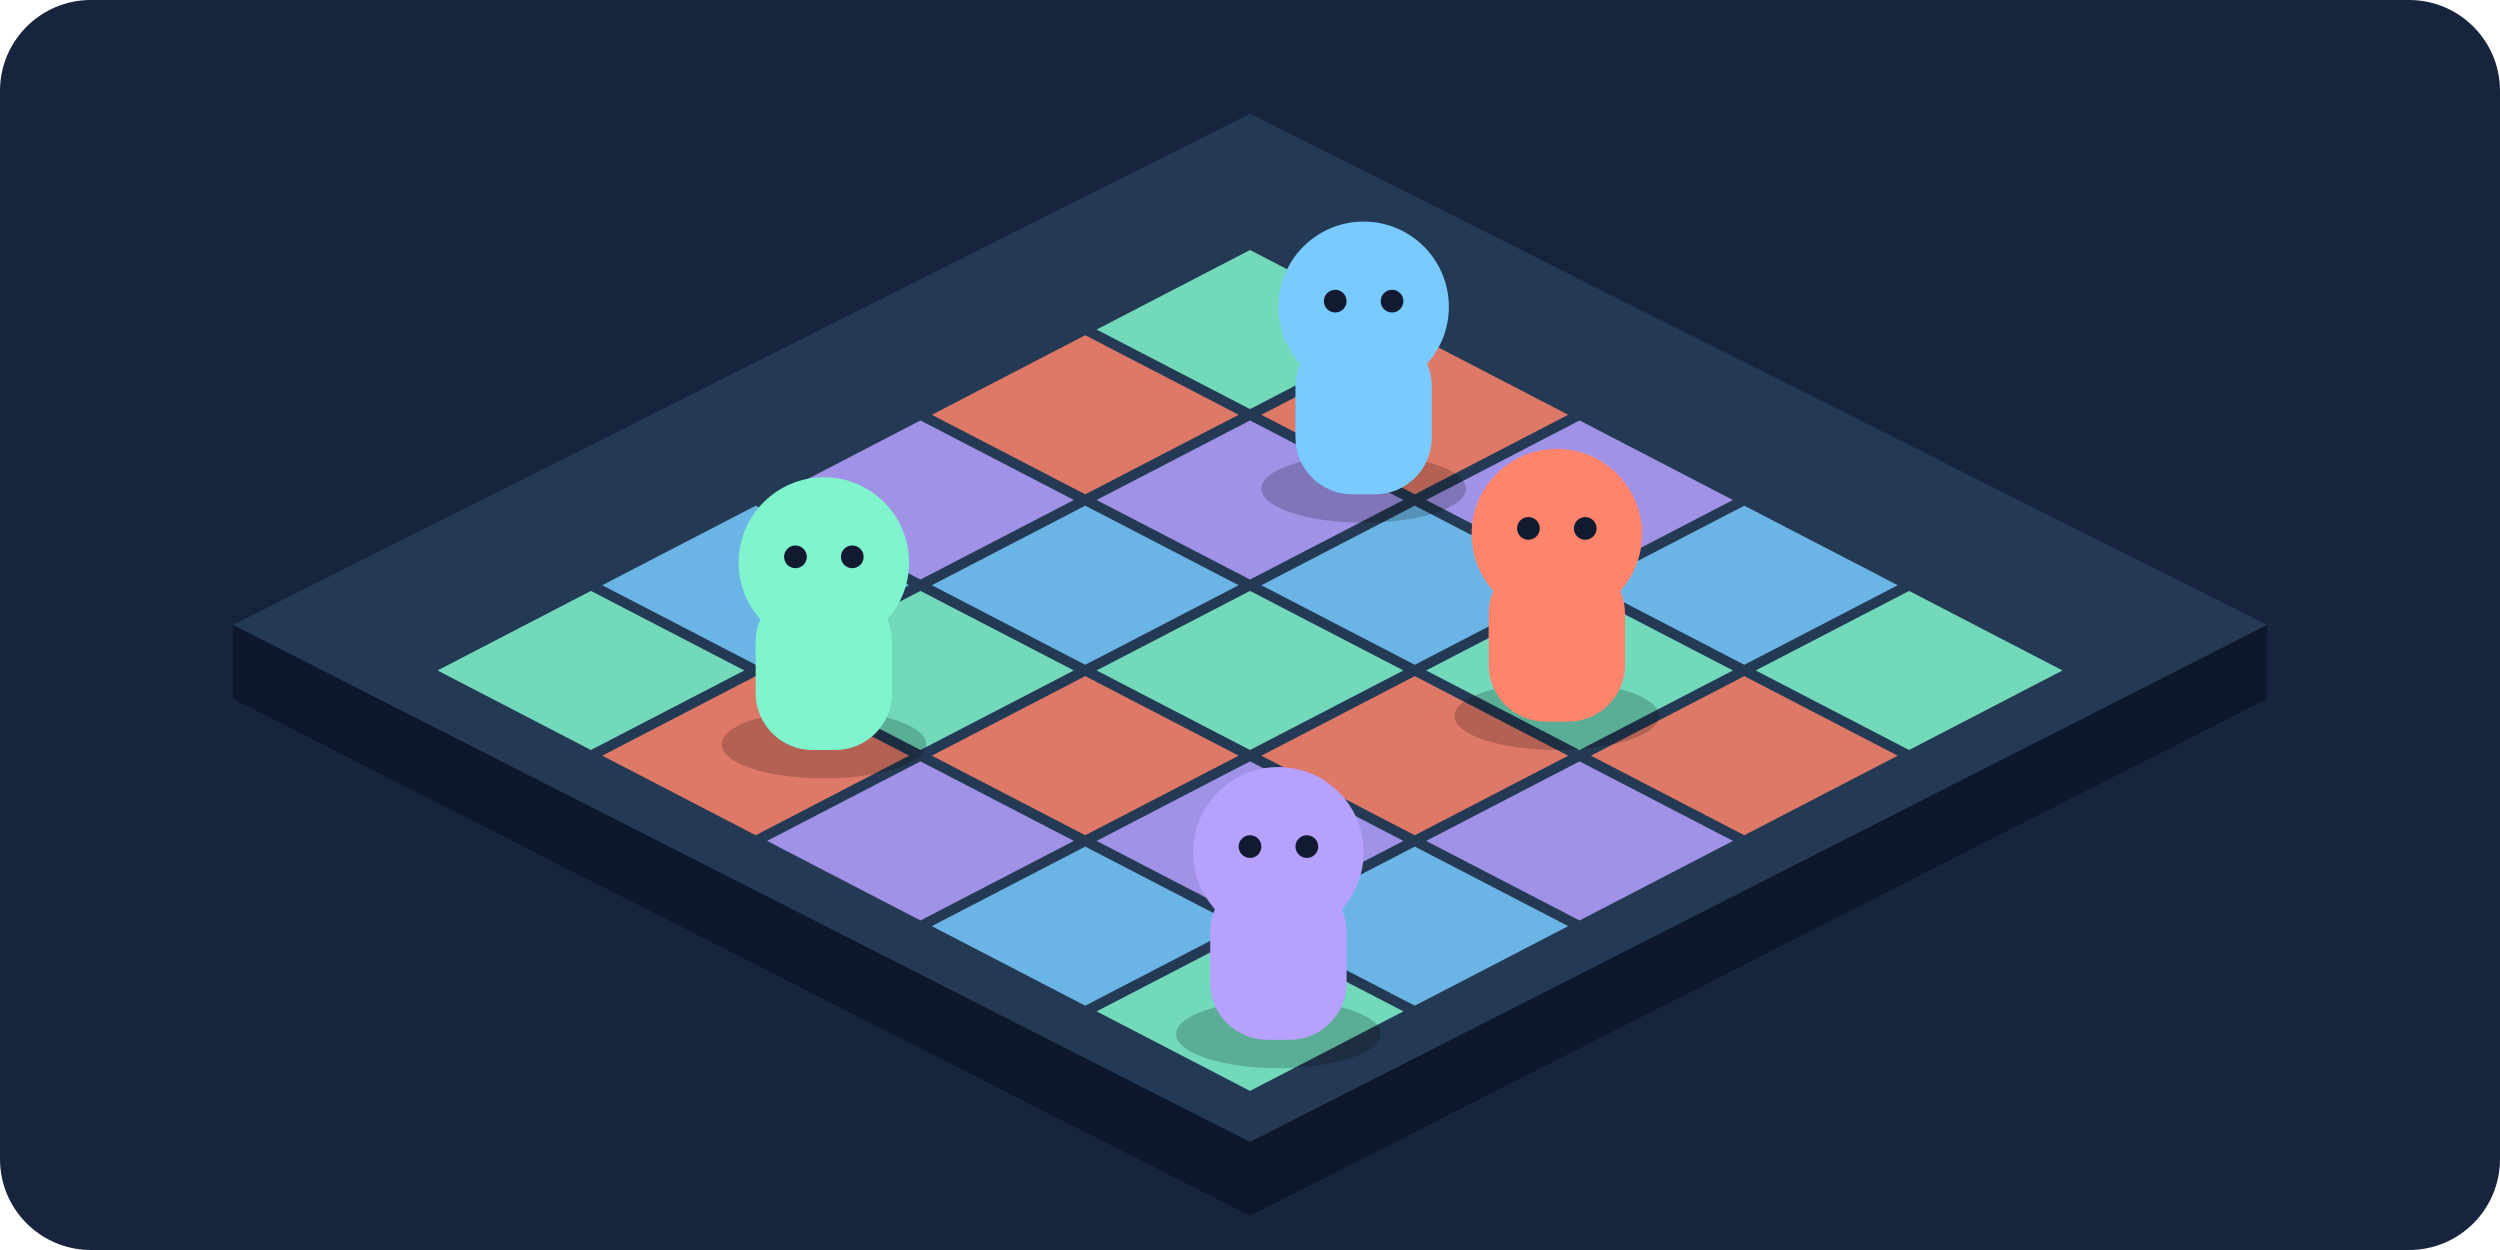
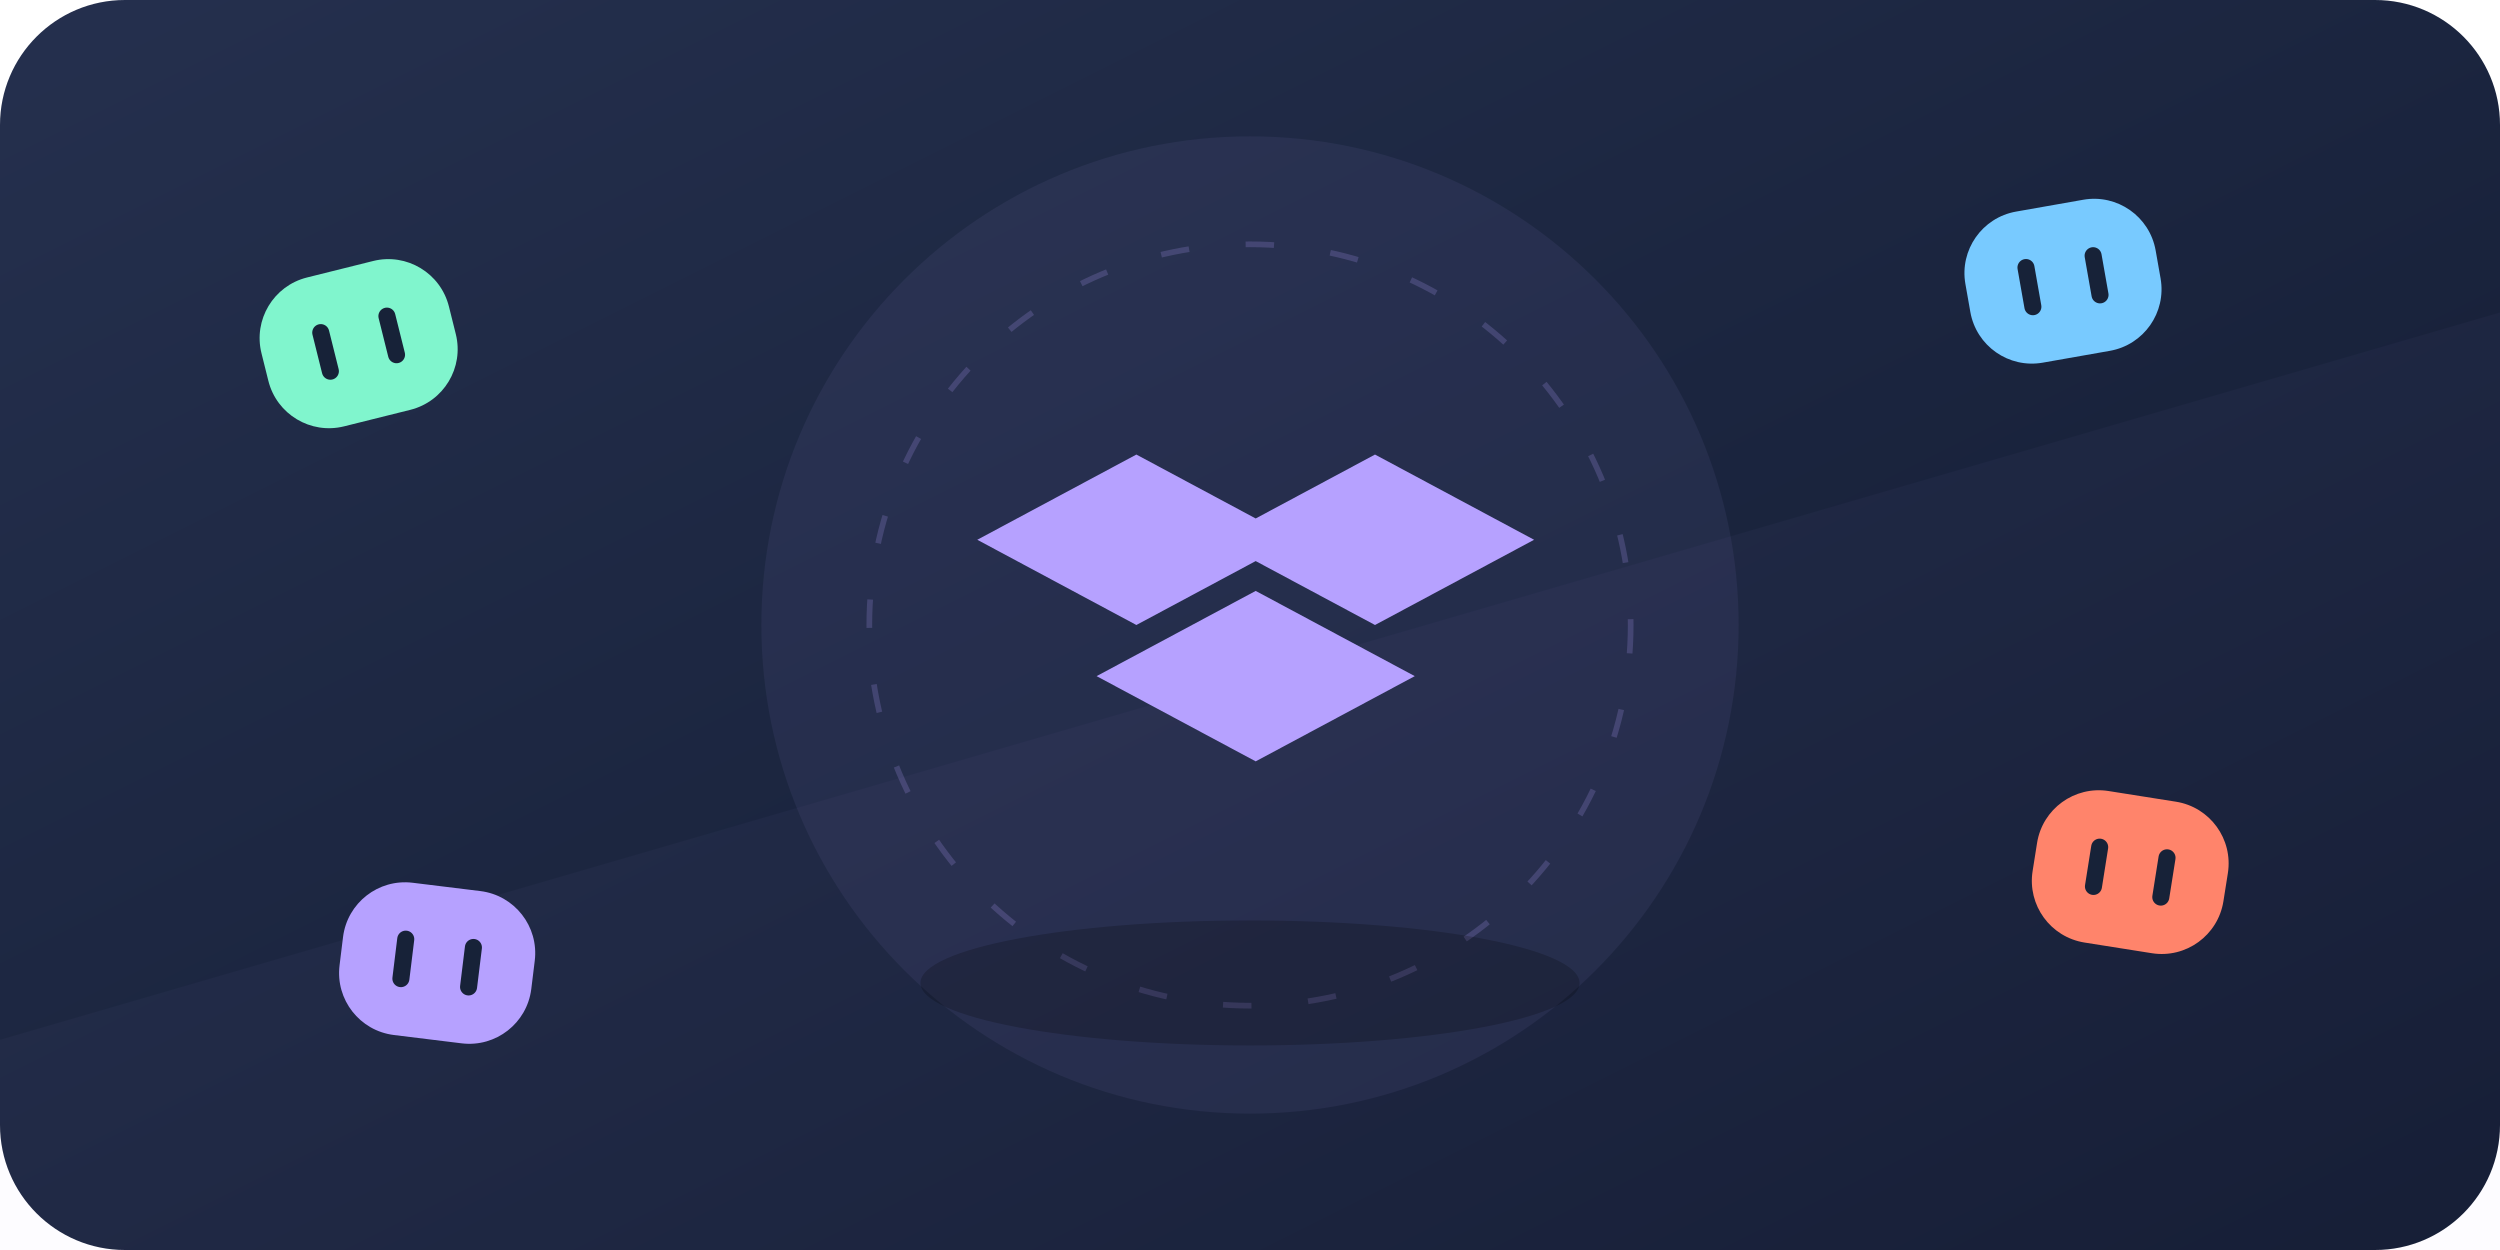
<svg xmlns="http://www.w3.org/2000/svg" width="440" height="220" viewBox="0 0 440 220">
-   <rect width="440" height="220" rx="16" fill="#16243e" />
-   <path d="M220 20 399 110 220 201 41 110Z" fill="#243a54" />
-   <path d="m41 110 179 91 179-91v13l-179 91-179-91Z" fill="#0d182c" />
-   <path d="m220 44 27 14-27 14-27-14Z" fill="#80f5cd" opacity=".85" />
-   <path d="m249 59 27 14-27 14-27-14Z" fill="#ff846b" opacity=".85" />
-   <path d="m278 74 27 14-27 14-27-14Z" fill="#b6a1ff" opacity=".85" />
-   <path d="m307 89 27 14-27 14-27-14Z" fill="#78caff" opacity=".85" />
-   <path d="m336 104 27 14-27 14-27-14Z" fill="#80f5cd" opacity=".85" />
-   <path d="m191 59 27 14-27 14-27-14Z" fill="#ff846b" opacity=".85" />
-   <path d="m220 74 27 14-27 14-27-14Z" fill="#b6a1ff" opacity=".85" />
-   <path d="m249 89 27 14-27 14-27-14Z" fill="#78caff" opacity=".85" />
-   <path d="m278 104 27 14-27 14-27-14Z" fill="#80f5cd" opacity=".85" />
-   <path d="m307 119 27 14-27 14-27-14Z" fill="#ff846b" opacity=".85" />
-   <path d="m162 74 27 14-27 14-27-14Z" fill="#b6a1ff" opacity=".85" />
-   <path d="m191 89 27 14-27 14-27-14Z" fill="#78caff" opacity=".85" />
-   <path d="m220 104 27 14-27 14-27-14Z" fill="#80f5cd" opacity=".85" />
-   <path d="m249 119 27 14-27 14-27-14Z" fill="#ff846b" opacity=".85" />
-   <path d="m278 134 27 14-27 14-27-14Z" fill="#b6a1ff" opacity=".85" />
-   <path d="m133 89 27 14-27 14-27-14Z" fill="#78caff" opacity=".85" />
-   <path d="m162 104 27 14-27 14-27-14Z" fill="#80f5cd" opacity=".85" />
-   <path d="m191 119 27 14-27 14-27-14Z" fill="#ff846b" opacity=".85" />
-   <path d="m220 134 27 14-27 14-27-14Z" fill="#b6a1ff" opacity=".85" />
-   <path d="m249 149 27 14-27 14-27-14Z" fill="#78caff" opacity=".85" />
-   <path d="m104 104 27 14-27 14-27-14Z" fill="#80f5cd" opacity=".85" />
-   <path d="m133 119 27 14-27 14-27-14Z" fill="#ff846b" opacity=".85" />
-   <path d="m162 134 27 14-27 14-27-14Z" fill="#b6a1ff" opacity=".85" />
-   <path d="m191 149 27 14-27 14-27-14Z" fill="#78caff" opacity=".85" />
-   <path d="m220 164 27 14-27 14-27-14Z" fill="#80f5cd" opacity=".85" />
-   <ellipse cx="145" cy="131" rx="18" ry="6" fill="#000" opacity=".2" />
-   <rect x="133" y="103" width="24" height="29" rx="10" fill="#80f5cd" />
-   <circle cx="145" cy="99" r="15" fill="#80f5cd" />
-   <circle cx="140" cy="98" r="2" fill="#111a31" />
-   <circle cx="150" cy="98" r="2" fill="#111a31" />
-   <ellipse cx="274" cy="126" rx="18" ry="6" fill="#000" opacity=".2" />
-   <rect x="262" y="98" width="24" height="29" rx="10" fill="#ff846b" />
-   <circle cx="274" cy="94" r="15" fill="#ff846b" />
-   <circle cx="269" cy="93" r="2" fill="#111a31" />
-   <circle cx="279" cy="93" r="2" fill="#111a31" />
-   <ellipse cx="225" cy="182" rx="18" ry="6" fill="#000" opacity=".2" />
-   <rect x="213" y="154" width="24" height="29" rx="10" fill="#b6a1ff" />
-   <circle cx="225" cy="150" r="15" fill="#b6a1ff" />
-   <circle cx="220" cy="149" r="2" fill="#111a31" />
-   <circle cx="230" cy="149" r="2" fill="#111a31" />
-   <ellipse cx="240" cy="86" rx="18" ry="6" fill="#000" opacity=".2" />
-   <rect x="228" y="58" width="24" height="29" rx="10" fill="#78caff" />
-   <circle cx="240" cy="54" r="15" fill="#78caff" />
-   <circle cx="235" cy="53" r="2" fill="#111a31" />
-   <circle cx="245" cy="53" r="2" fill="#111a31" />
+   <defs>
+     <linearGradient id="bg" x2="1" y2="1">
+       <stop stop-color="#25304e" />
+       <stop offset="1" stop-color="#111a30" />
+     </linearGradient>
+   </defs>
+   <rect width="440" height="220" rx="22" fill="url(#bg)" />
+   <path d="M0 183 440 55v165H0Z" fill="#b6a1ff" opacity=".035" />
+   <circle cx="220" cy="110" r="86" fill="#b6a1ff" opacity=".07" />
+   <circle cx="220" cy="110" r="67" fill="none" stroke="#b6a1ff" opacity=".2" stroke-dasharray="5 10" />
+   <ellipse cx="220" cy="173" rx="58" ry="11" fill="#000" opacity=".2" />
+   <g transform="translate(220 107)">
+     <path d="m-48-12 28-15 28 15-28 15Zm42 0 28-15 28 15-28 15Zm-21 24 28-15 28 15-28 15Z" fill="#b6a1ff" />
+   </g>
+   <g transform="translate(63 60) rotate(-14)">
+     <rect x="-17" y="-13" width="34" height="27" rx="11" fill="#80f5cd" />
+     <path d="M-6-3v7m12-7v7" stroke="#172238" stroke-width="3" stroke-linecap="round" />
+   </g>
+   <g transform="translate(375 153) rotate(9)">
+     <rect x="-17" y="-13" width="34" height="27" rx="11" fill="#ff846b" />
+     <path d="M-6-3v7m12-7v7" stroke="#172238" stroke-width="3" stroke-linecap="round" />
+   </g>
+   <g transform="translate(77 169) rotate(7)">
+     <rect x="-17" y="-13" width="34" height="27" rx="11" fill="#b6a1ff" />
+     <path d="M-6-3v7m12-7v7" stroke="#172238" stroke-width="3" stroke-linecap="round" />
+   </g>
+   <g transform="translate(363 49) rotate(-10)">
+     <rect x="-17" y="-13" width="34" height="27" rx="11" fill="#78caff" />
+     <path d="M-6-3v7m12-7v7" stroke="#172238" stroke-width="3" stroke-linecap="round" />
+   </g>
</svg>
